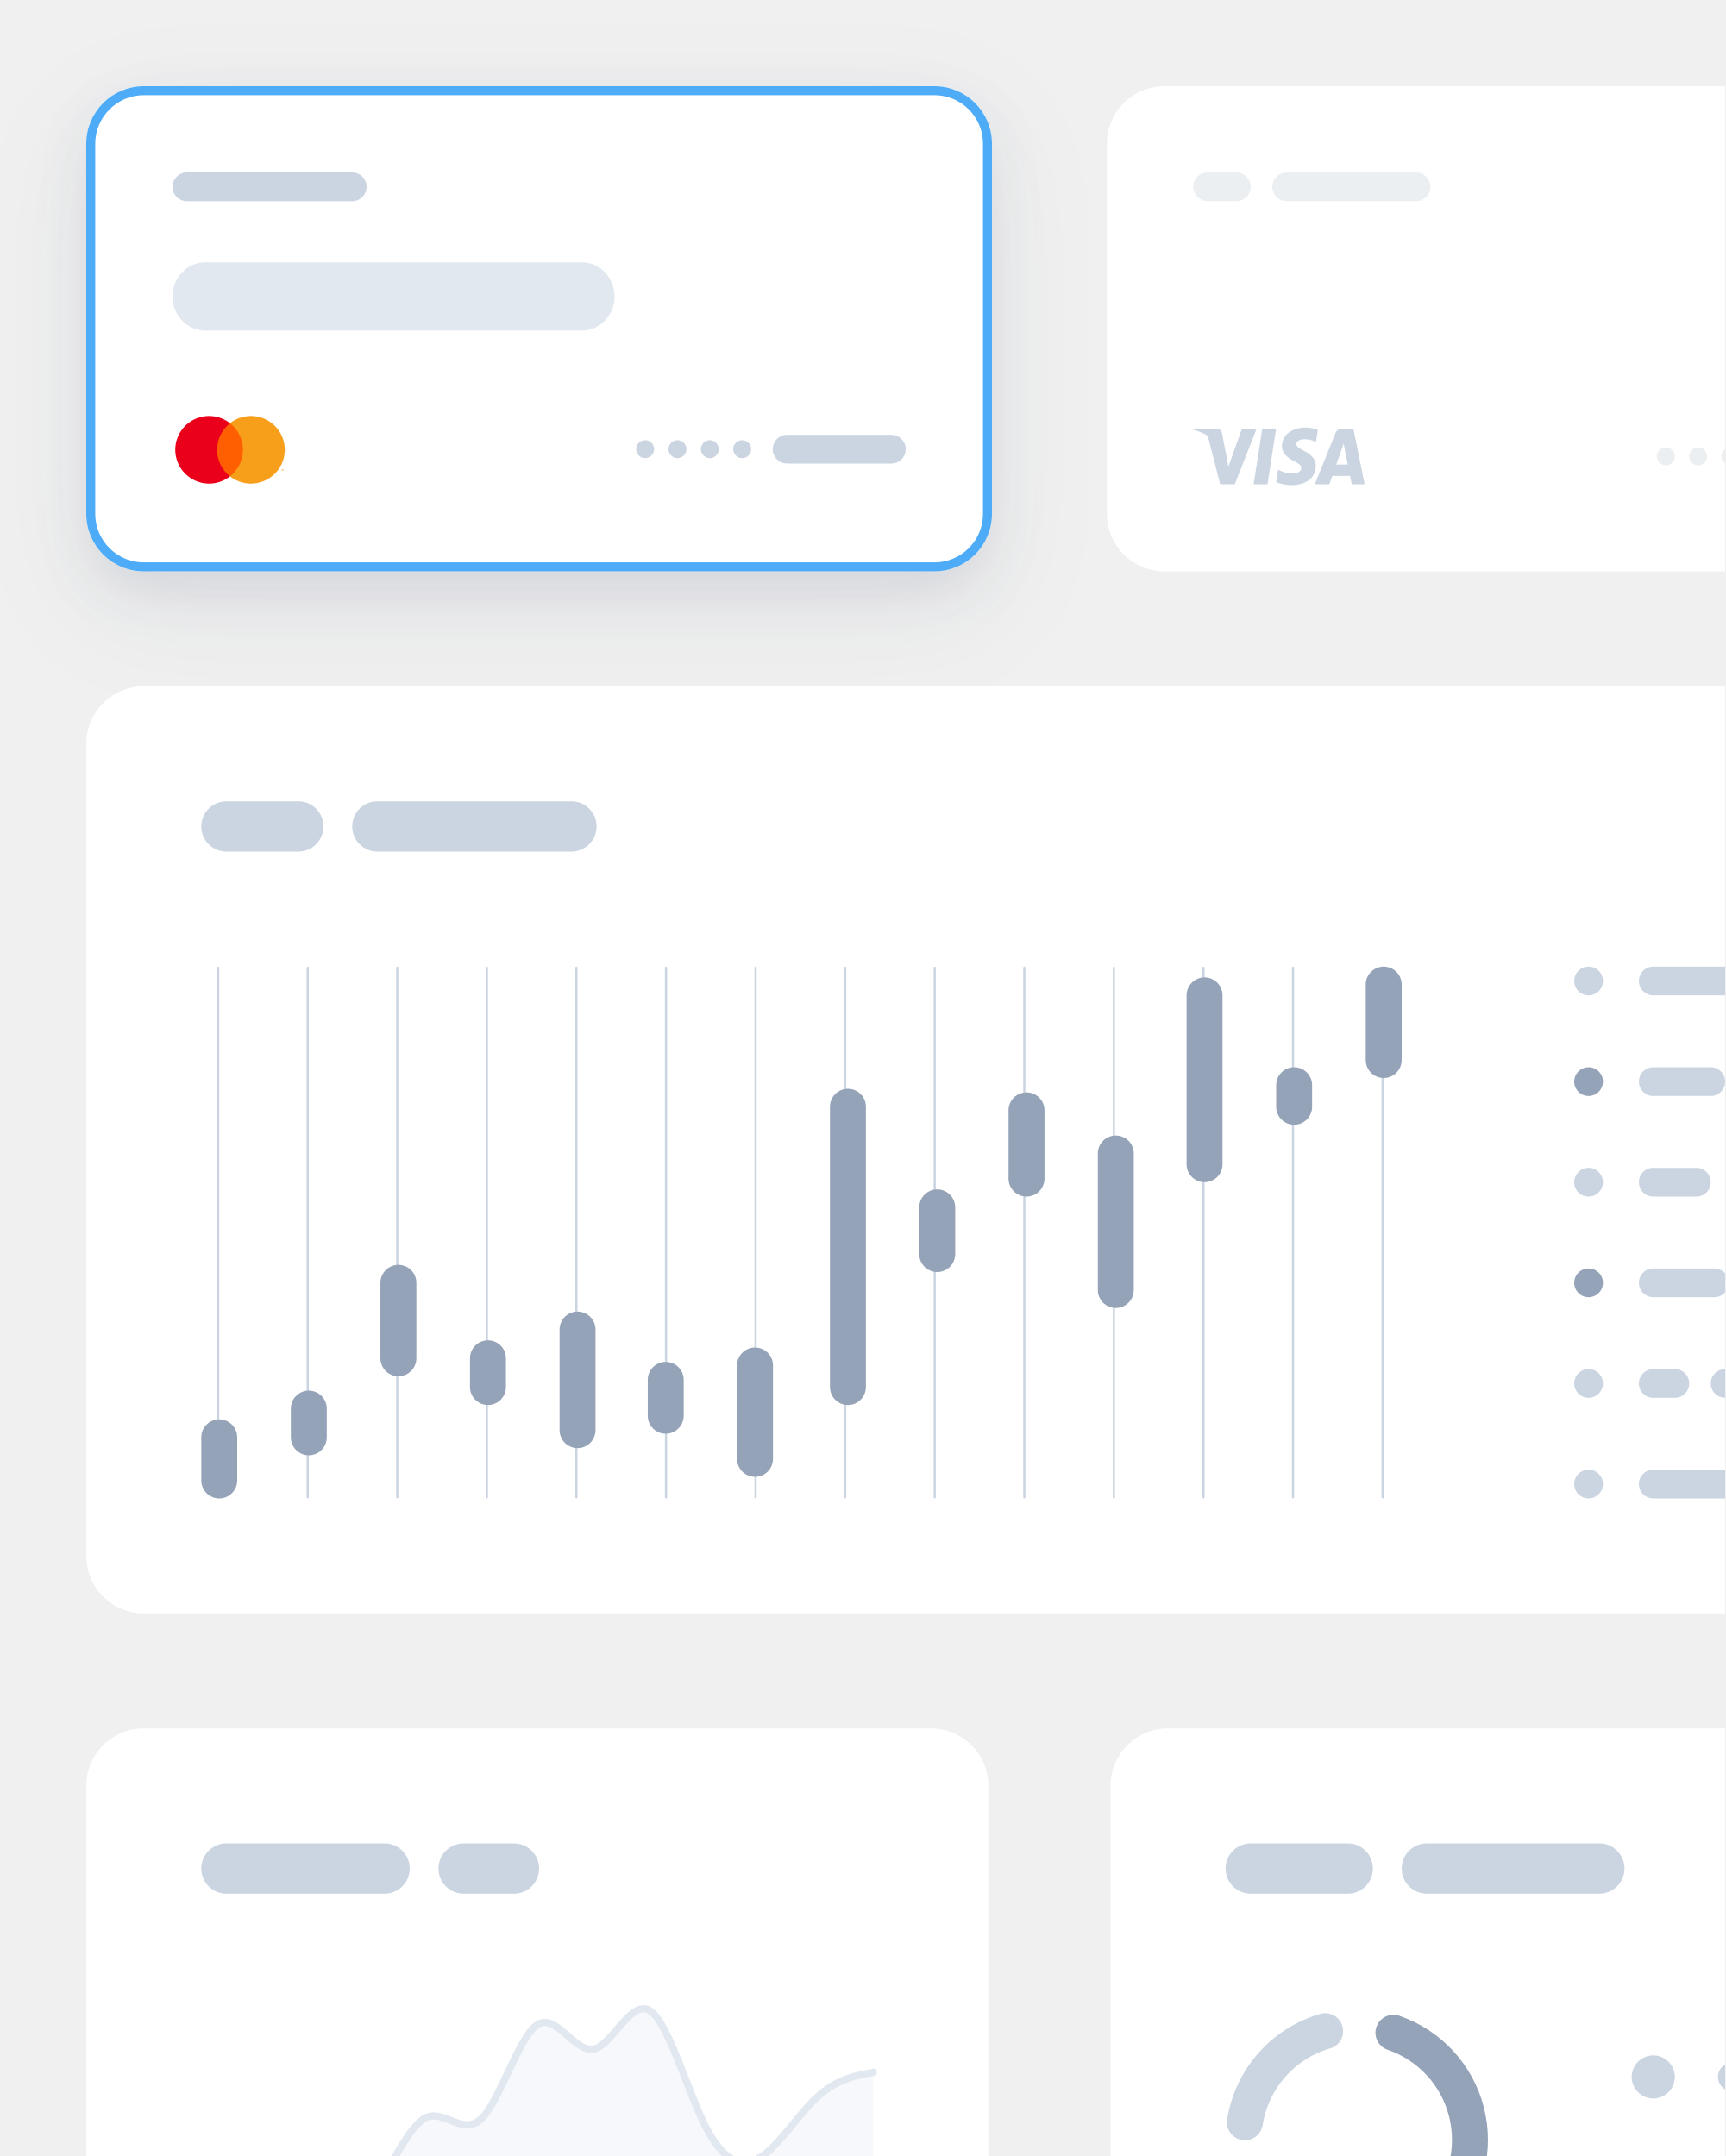
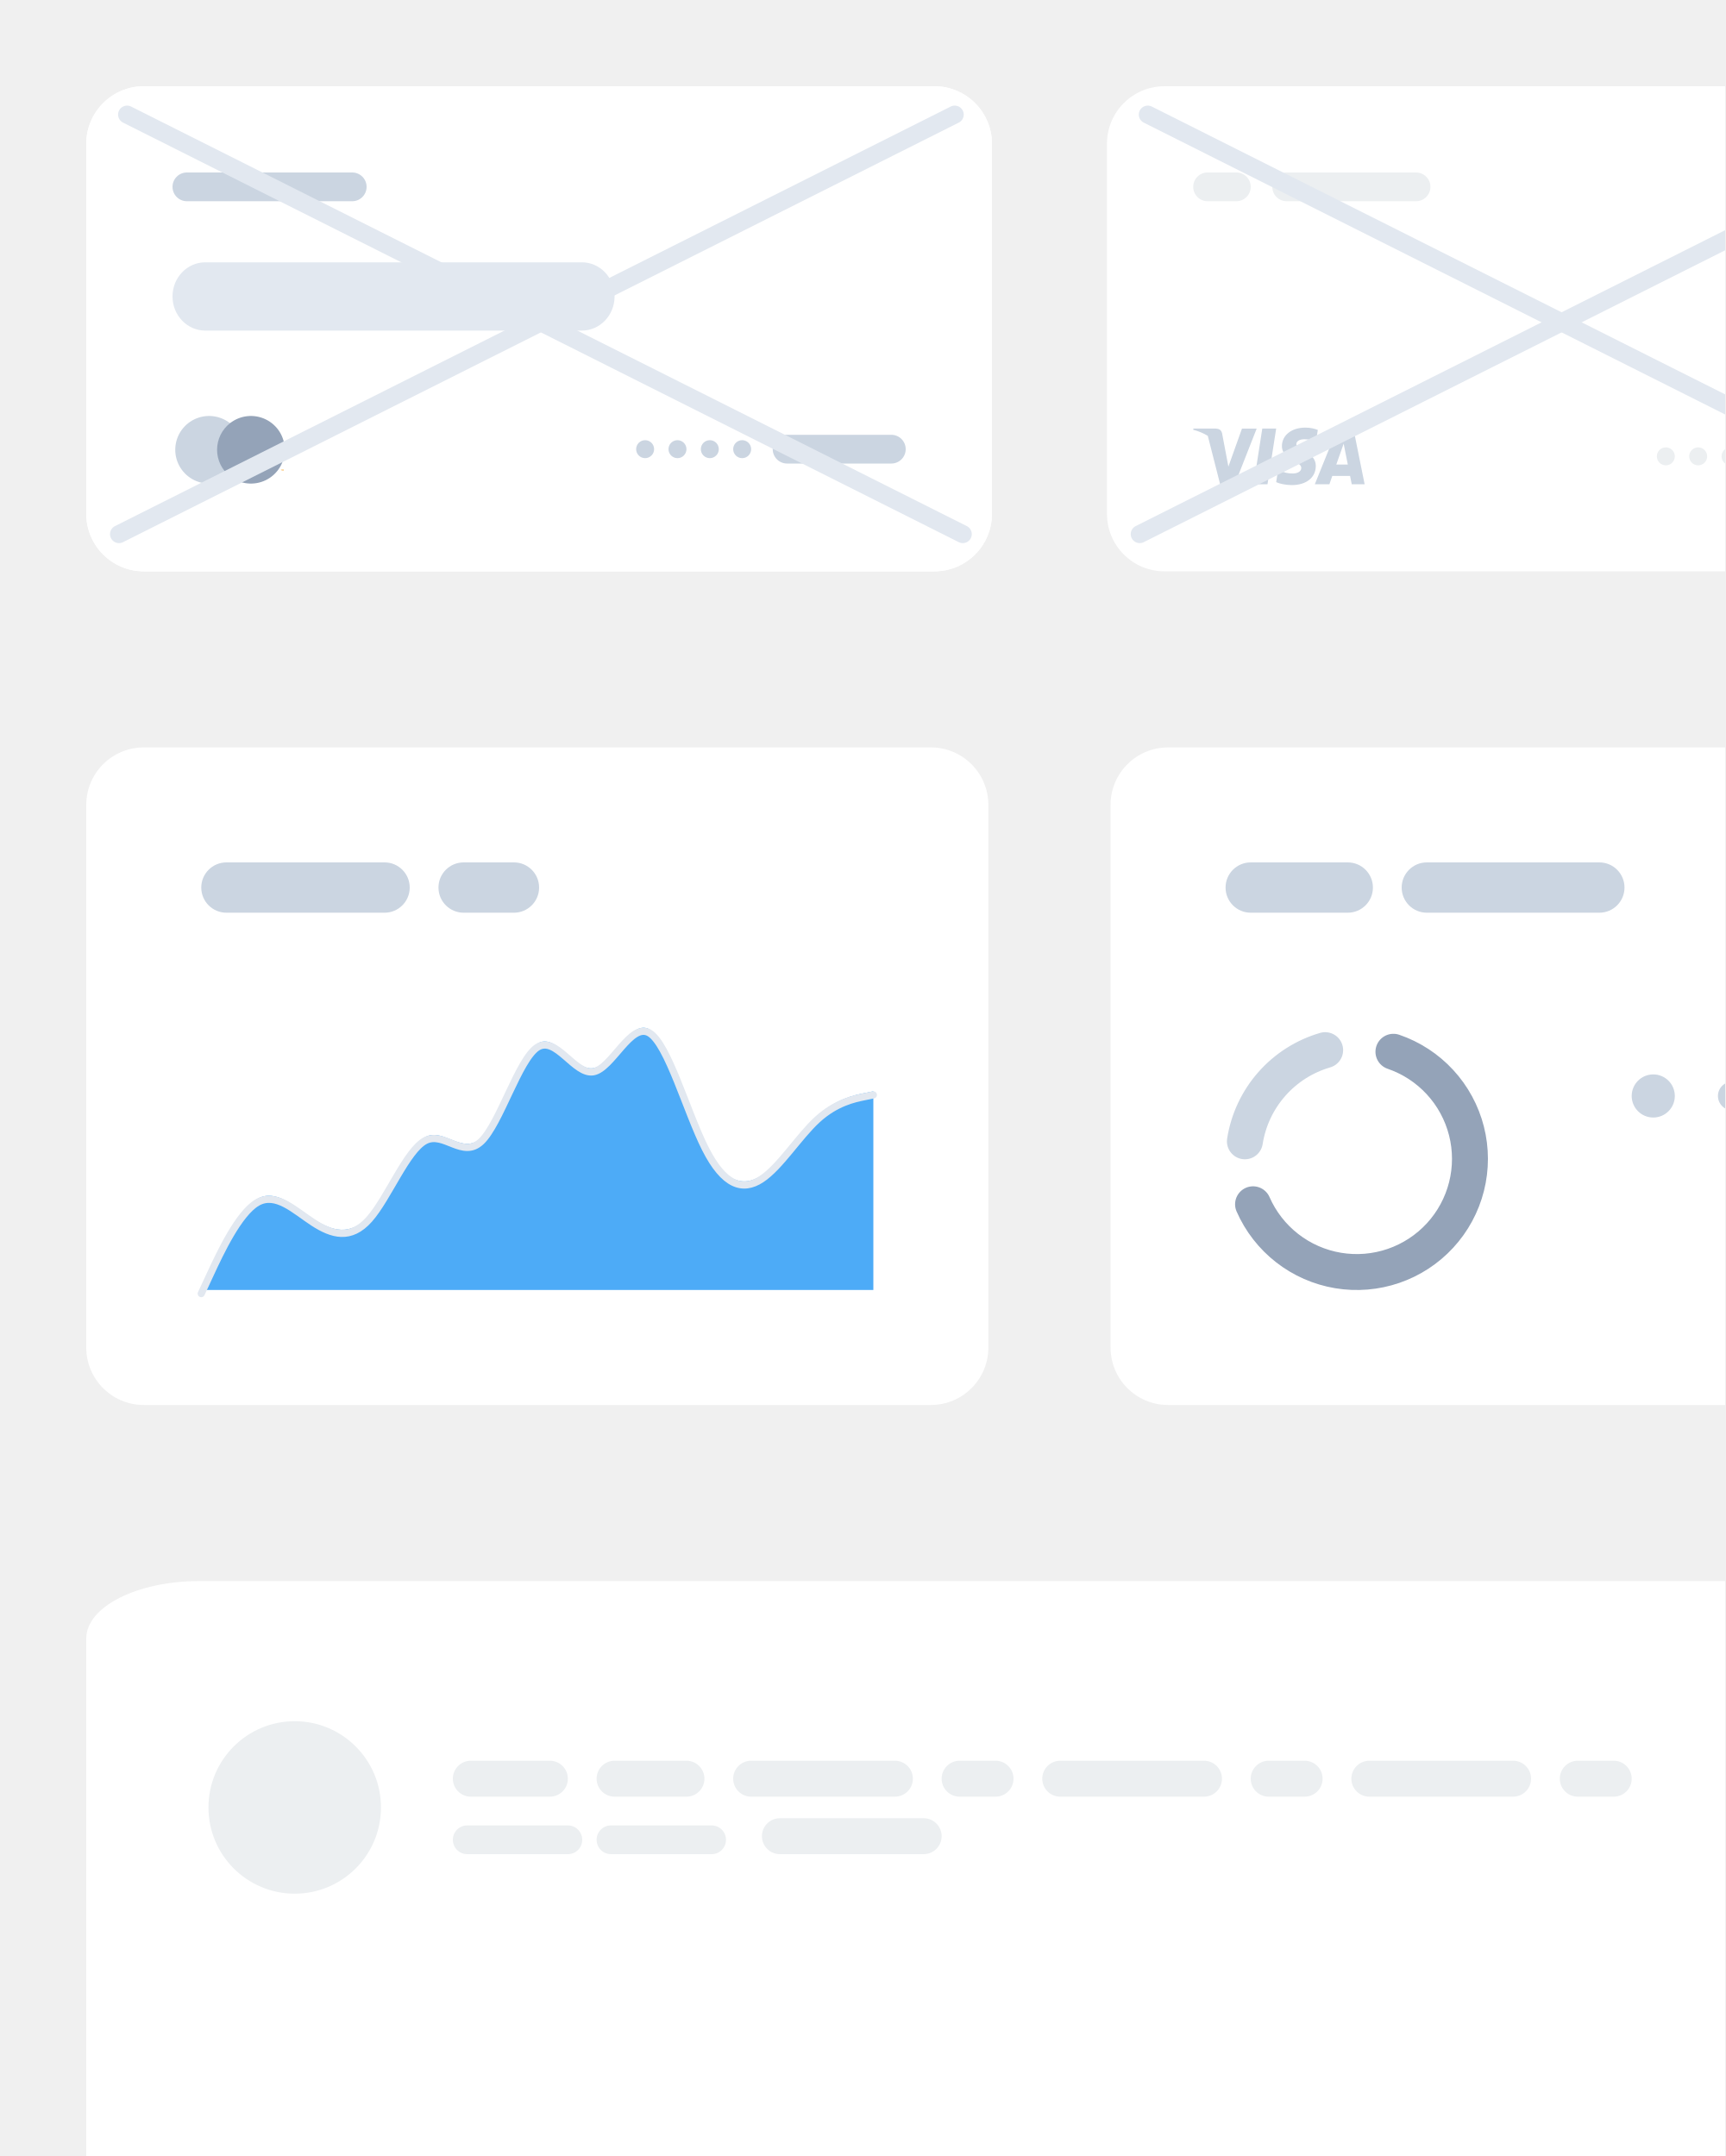
<svg xmlns="http://www.w3.org/2000/svg" width="480" height="600" viewBox="0 0 480 600" fill="none">
  <g clip-path="url(#clip0_2908_318)">
    <mask id="mask0_2908_318" style="mask-type:luminance" maskUnits="userSpaceOnUse" x="0" y="0" width="480" height="600">
      <path d="M480 0H0V600H480V0Z" fill="white" />
    </mask>
    <g mask="url(#mask0_2908_318)">
-       <g filter="url(#filter0_dd_2908_318)">
-         <path d="M260 24H40C31.163 24 24 31.163 24 40V143C24 151.837 31.163 159 40 159H260C268.837 159 276 151.837 276 143V40C276 31.163 268.837 24 260 24Z" fill="white" />
-         <path d="M68.123 117.773H59.883V132.566H68.123V117.773Z" fill="#FF5F00" />
-         <path d="M60.401 125.169C60.4 123.745 60.723 122.338 61.346 121.057C61.969 119.776 62.876 118.653 63.998 117.773C62.609 116.682 60.94 116.004 59.183 115.815C57.427 115.627 55.652 115.936 54.063 116.708C52.474 117.479 51.134 118.682 50.196 120.178C49.259 121.674 48.762 123.404 48.762 125.169C48.762 126.934 49.259 128.664 50.196 130.16C51.134 131.657 52.474 132.859 54.063 133.631C55.652 134.402 57.427 134.711 59.183 134.523C60.94 134.335 62.609 133.656 63.998 132.565C62.876 131.686 61.969 130.563 61.346 129.281C60.723 128 60.4 126.594 60.401 125.169Z" fill="#EB001B" />
-         <path d="M79.236 125.169C79.236 126.934 78.739 128.664 77.801 130.16C76.864 131.657 75.524 132.859 73.935 133.631C72.346 134.402 70.571 134.711 68.814 134.523C67.057 134.335 65.389 133.656 64 132.565C65.121 131.685 66.027 130.562 66.65 129.281C67.273 127.999 67.597 126.594 67.597 125.169C67.597 123.745 67.273 122.339 66.65 121.058C66.027 119.777 65.121 118.653 64 117.773C65.389 116.682 67.057 116.004 68.814 115.815C70.571 115.627 72.346 115.936 73.935 116.708C75.524 117.479 76.864 118.682 77.801 120.178C78.739 121.674 79.236 123.404 79.236 125.169Z" fill="#F79E1B" />
-         <path d="M78.334 130.998V130.695H78.456V130.633H78.144V130.695H78.266V130.998H78.334ZM78.938 130.998V130.633H78.843L78.733 130.884L78.623 130.633H78.528V130.998H78.594V130.723L78.698 130.96H78.767L78.871 130.722V130.998H78.938Z" fill="#F79E1B" />
-         <path d="M182 125C182 123.619 180.881 122.5 179.5 122.5C178.119 122.5 177 123.619 177 125C177 126.381 178.119 127.5 179.5 127.5C180.881 127.5 182 126.381 182 125Z" fill="#CBD5E1" />
-         <path d="M191 125C191 123.619 189.881 122.5 188.5 122.5C187.119 122.5 186 123.619 186 125C186 126.381 187.119 127.5 188.5 127.5C189.881 127.5 191 126.381 191 125Z" fill="#CBD5E1" />
-         <path d="M200 125C200 123.619 198.881 122.5 197.5 122.5C196.119 122.5 195 123.619 195 125C195 126.381 196.119 127.5 197.5 127.5C198.881 127.5 200 126.381 200 125Z" fill="#CBD5E1" />
-         <path d="M209 125C209 123.619 207.881 122.5 206.5 122.5C205.119 122.5 204 123.619 204 125C204 126.381 205.119 127.5 206.5 127.5C207.881 127.5 209 126.381 209 125Z" fill="#CBD5E1" />
-         <path d="M248 121H219C216.791 121 215 122.791 215 125C215 127.209 216.791 129 219 129H248C250.209 129 252 127.209 252 125C252 122.791 250.209 121 248 121Z" fill="#CBD5E1" />
-         <path d="M98 48H52C49.791 48 48 49.791 48 52C48 54.209 49.791 56 52 56H98C100.209 56 102 54.209 102 52C102 49.791 100.209 48 98 48Z" fill="#CBD5E1" />
-         <path d="M161.889 73H57.111C52.079 73 48 77.253 48 82.5C48 87.747 52.079 92 57.111 92H161.889C166.921 92 171 87.747 171 82.5C171 77.253 166.921 73 161.889 73Z" fill="#E2E8F0" />
-         <path d="M260 25.25H40C31.854 25.25 25.25 31.854 25.25 40V143C25.25 151.146 31.854 157.75 40 157.75H260C268.146 157.75 274.75 151.146 274.75 143V40C274.75 31.854 268.146 25.25 260 25.25Z" stroke="#4DABF7" stroke-width="2.5" />
-       </g>
-       <path d="M544 191H40C31.163 191 24 198.163 24 207V433C24 441.837 31.163 449 40 449H544C552.837 449 560 441.837 560 433V207C560 198.163 552.837 191 544 191Z" fill="white" />
-       <path d="M60.695 416.695V269.305" stroke="#CBD5E1" stroke-width="0.61" stroke-linecap="round" />
-       <path d="M85.617 416.695V269.305" stroke="#CBD5E1" stroke-width="0.61" stroke-linecap="round" />
-       <path d="M110.539 416.695V269.305" stroke="#CBD5E1" stroke-width="0.61" stroke-linecap="round" />
-       <path d="M135.465 416.695V269.305" stroke="#CBD5E1" stroke-width="0.61" stroke-linecap="round" />
-       <path d="M160.387 416.695V269.305" stroke="#CBD5E1" stroke-width="0.61" stroke-linecap="round" />
-       <path d="M185.309 416.695V269.305" stroke="#CBD5E1" stroke-width="0.61" stroke-linecap="round" />
-       <path d="M210.234 416.695V269.305" stroke="#CBD5E1" stroke-width="0.61" stroke-linecap="round" />
-       <path d="M235.156 416.695V269.305" stroke="#CBD5E1" stroke-width="0.61" stroke-linecap="round" />
-       <path d="M260.078 416.695V269.305" stroke="#CBD5E1" stroke-width="0.61" stroke-linecap="round" />
-       <path d="M285.004 416.695V269.305" stroke="#CBD5E1" stroke-width="0.61" stroke-linecap="round" />
-       <path d="M309.926 416.695V269.305" stroke="#CBD5E1" stroke-width="0.61" stroke-linecap="round" />
-       <path d="M334.848 416.695V269.305" stroke="#CBD5E1" stroke-width="0.61" stroke-linecap="round" />
-       <path d="M359.773 416.695V269.305" stroke="#CBD5E1" stroke-width="0.61" stroke-linecap="round" />
-       <path d="M384.695 416.695V269.305" stroke="#CBD5E1" stroke-width="0.61" stroke-linecap="round" />
-       <path d="M83 223H63C59.134 223 56 226.134 56 230C56 233.866 59.134 237 63 237H83C86.866 237 90 233.866 90 230C90 226.134 86.866 223 83 223Z" fill="#CBD5E1" />
-       <path d="M159 223H105C101.134 223 98 226.134 98 230C98 233.866 101.134 237 105 237H159C162.866 237 166 233.866 166 230C166 226.134 162.866 223 159 223Z" fill="#CBD5E1" />
-       <path d="M66 400C66 397.239 63.761 395 61 395C58.239 395 56 397.239 56 400V412C56 414.761 58.239 417 61 417C63.761 417 66 414.761 66 412V400Z" fill="#94A3B8" />
-       <path d="M90.922 392C90.922 389.239 88.683 387 85.922 387C83.16 387 80.922 389.239 80.922 392V400C80.922 402.761 83.16 405 85.922 405C88.683 405 90.922 402.761 90.922 400V392Z" fill="#94A3B8" />
-       <path d="M115.848 357C115.848 354.239 113.609 352 110.848 352C108.086 352 105.848 354.239 105.848 357V378C105.848 380.761 108.086 383 110.848 383C113.609 383 115.848 380.761 115.848 378V357Z" fill="#94A3B8" />
-       <path d="M140.77 378C140.77 375.239 138.531 373 135.77 373C133.008 373 130.77 375.239 130.77 378V386C130.77 388.761 133.008 391 135.77 391C138.531 391 140.77 388.761 140.77 386V378Z" fill="#94A3B8" />
-       <path d="M165.691 370C165.691 367.239 163.453 365 160.691 365C157.93 365 155.691 367.239 155.691 370V398C155.691 400.761 157.93 403 160.691 403C163.453 403 165.691 400.761 165.691 398V370Z" fill="#94A3B8" />
-       <path d="M190.23 384C190.23 381.239 187.992 379 185.23 379C182.469 379 180.23 381.239 180.23 384V394C180.23 396.761 182.469 399 185.23 399C187.992 399 190.23 396.761 190.23 394V384Z" fill="#94A3B8" />
-       <path d="M215.074 380C215.074 377.239 212.836 375 210.074 375C207.313 375 205.074 377.239 205.074 380V406C205.074 408.761 207.313 411 210.074 411C212.836 411 215.074 408.761 215.074 406V380Z" fill="#94A3B8" />
-       <path d="M240.926 308C240.926 305.239 238.687 303 235.926 303C233.164 303 230.926 305.239 230.926 308V386C230.926 388.761 233.164 391 235.926 391C238.687 391 240.926 388.761 240.926 386V308Z" fill="#94A3B8" />
-       <path d="M265.77 336C265.77 333.239 263.531 331 260.77 331C258.008 331 255.77 333.239 255.77 336V349C255.77 351.761 258.008 354 260.77 354C263.531 354 265.77 351.761 265.77 349V336Z" fill="#94A3B8" />
-       <path d="M290.613 309C290.613 306.239 288.375 304 285.613 304C282.852 304 280.613 306.239 280.613 309V328C280.613 330.761 282.852 333 285.613 333C288.375 333 290.613 330.761 290.613 328V309Z" fill="#94A3B8" />
-       <path d="M315.461 321C315.461 318.239 313.222 316 310.461 316C307.7 316 305.461 318.239 305.461 321V359C305.461 361.761 307.7 364 310.461 364C313.222 364 315.461 361.761 315.461 359V321Z" fill="#94A3B8" />
-       <path d="M340.152 277C340.152 274.239 337.914 272 335.152 272C332.391 272 330.152 274.239 330.152 277V324C330.152 326.761 332.391 329 335.152 329C337.914 329 340.152 326.761 340.152 324V277Z" fill="#94A3B8" />
-       <path d="M365.078 302C365.078 299.239 362.84 297 360.078 297C357.317 297 355.078 299.239 355.078 302V308C355.078 310.761 357.317 313 360.078 313C362.84 313 365.078 310.761 365.078 308V302Z" fill="#94A3B8" />
-       <path d="M390 274C390 271.239 387.761 269 385 269C382.239 269 380 271.239 380 274V295C380 297.761 382.239 300 385 300C387.761 300 390 297.761 390 295V274Z" fill="#94A3B8" />
-       <path d="M446 273C446 270.791 444.209 269 442 269C439.791 269 438 270.791 438 273C438 275.209 439.791 277 442 277C444.209 277 446 275.209 446 273Z" fill="#CBD5E1" />
-       <path d="M484 269H460C457.791 269 456 270.791 456 273C456 275.209 457.791 277 460 277H484C486.209 277 488 275.209 488 273C488 270.791 486.209 269 484 269Z" fill="#CBD5E1" />
-       <path d="M446 301C446 298.791 444.209 297 442 297C439.791 297 438 298.791 438 301C438 303.209 439.791 305 442 305C444.209 305 446 303.209 446 301Z" fill="#94A3B8" />
-       <path d="M476 297H460C457.791 297 456 298.791 456 301C456 303.209 457.791 305 460 305H476C478.209 305 480 303.209 480 301C480 298.791 478.209 297 476 297Z" fill="#CBD5E1" />
-       <path d="M446 329C446 326.791 444.209 325 442 325C439.791 325 438 326.791 438 329C438 331.209 439.791 333 442 333C444.209 333 446 331.209 446 329Z" fill="#CBD5E1" />
-       <path d="M472 325H460C457.791 325 456 326.791 456 329C456 331.209 457.791 333 460 333H472C474.209 333 476 331.209 476 329C476 326.791 474.209 325 472 325Z" fill="#CBD5E1" />
-       <path d="M446 357C446 354.791 444.209 353 442 353C439.791 353 438 354.791 438 357C438 359.209 439.791 361 442 361C444.209 361 446 359.209 446 357Z" fill="#94A3B8" />
-       <path d="M477 353H460C457.791 353 456 354.791 456 357C456 359.209 457.791 361 460 361H477C479.209 361 481 359.209 481 357C481 354.791 479.209 353 477 353Z" fill="#CBD5E1" />
-       <path d="M446 385C446 382.791 444.209 381 442 381C439.791 381 438 382.791 438 385C438 387.209 439.791 389 442 389C444.209 389 446 387.209 446 385Z" fill="#CBD5E1" />
-       <path d="M466 381H460C457.791 381 456 382.791 456 385C456 387.209 457.791 389 460 389H466C468.209 389 470 387.209 470 385C470 382.791 468.209 381 466 381Z" fill="#CBD5E1" />
-       <path d="M510 381H480C477.791 381 476 382.791 476 385C476 387.209 477.791 389 480 389H510C512.209 389 514 387.209 514 385C514 382.791 512.209 381 510 381Z" fill="#CBD5E1" />
-       <path d="M446 413C446 410.791 444.209 409 442 409C439.791 409 438 410.791 438 413C438 415.209 439.791 417 442 417C444.209 417 446 415.209 446 413Z" fill="#CBD5E1" />
-       <path d="M481 409H460C457.791 409 456 410.791 456 413C456 415.209 457.791 417 460 417H481C483.209 417 485 415.209 485 413C485 410.791 483.209 409 481 409Z" fill="#CBD5E1" />
-       <path d="M259 481H40C31.163 481 24 488.163 24 497V648C24 656.837 31.163 664 40 664H259C267.837 664 275 656.837 275 648V497C275 488.163 267.837 481 259 481Z" fill="white" />
-       <path opacity="0.3" d="M58.597 626.412L56 632H243V576.699L240.403 577.226C237.806 577.754 232.611 578.809 227.417 583.561C222.222 588.312 217.028 596.761 211.833 600.167C206.639 603.573 201.444 601.937 196.25 591.658C191.056 581.38 185.861 562.459 180.667 559.453C175.472 556.447 170.278 569.356 165.083 570.268C159.889 571.179 154.694 560.092 149.5 563.463C144.306 566.834 139.111 584.662 133.917 589.633C128.722 594.603 123.528 586.717 118.333 589.427C113.139 592.136 107.944 605.442 102.75 611.309C97.556 617.177 92.361 615.606 87.167 612.226C81.972 608.847 76.778 603.659 71.583 606.653C66.389 609.648 61.194 620.824 58.597 626.412Z" fill="#E2E8F0" />
-       <path d="M56 632L58.597 626.412C61.194 620.824 66.389 609.648 71.583 606.653C76.778 603.659 81.972 608.847 87.167 612.226C92.361 615.606 97.556 617.177 102.75 611.309C107.944 605.442 113.139 592.136 118.333 589.427C123.528 586.717 128.722 594.603 133.917 589.633C139.111 584.662 144.306 566.834 149.5 563.463C154.694 560.092 159.889 571.179 165.083 570.268C170.278 569.356 175.472 556.447 180.667 559.453C185.861 562.459 191.056 581.38 196.25 591.658C201.444 601.937 206.639 603.573 211.833 600.167C217.028 596.761 222.222 588.312 227.417 583.561C232.611 578.809 237.806 577.754 240.403 577.226L243 576.699" stroke="#E2E8F0" stroke-width="2" stroke-linecap="round" />
-       <path d="M107 513H63C59.134 513 56 516.134 56 520C56 523.866 59.134 527 63 527H107C110.866 527 114 523.866 114 520C114 516.134 110.866 513 107 513Z" fill="#CBD5E1" />
-       <path d="M143 513H129C125.134 513 122 516.134 122 520C122 523.866 125.134 527 129 527H143C146.866 527 150 523.866 150 520C150 516.134 146.866 513 143 513Z" fill="#CBD5E1" />
-       <path d="M544 481H325C316.163 481 309 488.163 309 497V648C309 656.837 316.163 664 325 664H544C552.837 664 560 656.837 560 648V497C560 488.163 552.837 481 544 481Z" fill="white" />
-       <path d="M375 513H348C344.134 513 341 516.134 341 520C341 523.866 344.134 527 348 527H375C378.866 527 382 523.866 382 520C382 516.134 378.866 513 375 513Z" fill="#CBD5E1" />
-       <path d="M445 513H397C393.134 513 390 516.134 390 520C390 523.866 393.134 527 397 527H445C448.866 527 452 523.866 452 520C452 516.134 448.866 513 445 513Z" fill="#CBD5E1" />
-       <path d="M387.706 565.699C392.661 567.396 397.114 570.301 400.663 574.152C404.212 578.003 406.745 582.678 408.033 587.754C409.321 592.83 409.322 598.147 408.038 603.224C406.754 608.301 404.225 612.978 400.678 616.831C397.132 620.684 392.681 623.593 387.728 625.293C382.775 626.994 377.476 627.432 372.311 626.57C367.145 625.707 362.277 623.57 358.145 620.352C354.013 617.135 350.749 612.937 348.648 608.141" stroke="#94A3B8" stroke-width="10" stroke-linecap="round" />
-       <path d="M346.379 590.623C347.305 584.709 349.898 579.182 353.853 574.688C357.807 570.194 362.961 566.921 368.709 565.25" stroke="#CBD5E1" stroke-width="10" stroke-linecap="round" />
-       <path d="M466 578C466 574.686 463.314 572 460 572C456.686 572 454 574.686 454 578C454 581.314 456.686 584 460 584C463.314 584 466 581.314 466 578Z" fill="#CBD5E1" />
-       <path d="M498 574H482C479.791 574 478 575.791 478 578C478 580.209 479.791 582 482 582H498C500.209 582 502 580.209 502 578C502 575.791 500.209 574 498 574Z" fill="#CBD5E1" />
+       <path d="M260 24H40C31.163 24 24 31.163 24 40V143C24 151.837 31.163 159 40 159H260C268.837 159 276 151.837 276 143V40C276 31.163 268.837 24 260 24Z" fill="white" />
+       <path d="M68.123 117.773H59.883V132.566H68.123V117.773Z" fill="#94A3B8" />
+       <path d="M60.401 125.169C60.4 123.745 60.723 122.338 61.346 121.057C61.969 119.776 62.876 118.653 63.998 117.773C62.609 116.682 60.94 116.004 59.183 115.815C57.427 115.627 55.652 115.936 54.063 116.708C52.474 117.479 51.134 118.682 50.196 120.178C49.259 121.674 48.762 123.404 48.762 125.169C48.762 126.934 49.259 128.664 50.196 130.16C51.134 131.657 52.474 132.859 54.063 133.631C55.652 134.402 57.427 134.711 59.183 134.523C60.94 134.335 62.609 133.656 63.998 132.565C62.876 131.686 61.969 130.563 61.346 129.281C60.723 128 60.4 126.594 60.401 125.169Z" fill="#CBD5E1" />
+       <path d="M79.236 125.169C79.236 126.934 78.739 128.664 77.801 130.16C76.864 131.657 75.524 132.859 73.935 133.631C72.346 134.402 70.571 134.711 68.814 134.523C67.057 134.335 65.389 133.656 64 132.565C65.121 131.685 66.027 130.562 66.65 129.281C67.273 127.999 67.597 126.594 67.597 125.169C67.597 123.745 67.273 122.339 66.65 121.058C66.027 119.777 65.121 118.653 64 117.773C65.389 116.682 67.057 116.004 68.814 115.815C70.571 115.627 72.346 115.936 73.935 116.708C75.524 117.479 76.864 118.682 77.801 120.178C78.739 121.674 79.236 123.404 79.236 125.169Z" fill="#94A3B8" />
+       <path d="M78.334 130.998V130.695H78.456V130.633H78.144V130.695H78.266V130.998H78.334ZM78.938 130.998V130.633H78.843L78.733 130.884L78.623 130.633H78.528V130.998H78.594V130.723L78.698 130.96H78.767L78.871 130.722V130.998H78.938Z" fill="#F79E1B" />
+       <path d="M182 125C182 123.619 180.881 122.5 179.5 122.5C178.119 122.5 177 123.619 177 125C177 126.381 178.119 127.5 179.5 127.5C180.881 127.5 182 126.381 182 125Z" fill="#CBD5E1" />
+       <path d="M191 125C191 123.619 189.881 122.5 188.5 122.5C187.119 122.5 186 123.619 186 125C186 126.381 187.119 127.5 188.5 127.5C189.881 127.5 191 126.381 191 125Z" fill="#CBD5E1" />
+       <path d="M200 125C200 123.619 198.881 122.5 197.5 122.5C196.119 122.5 195 123.619 195 125C195 126.381 196.119 127.5 197.5 127.5C198.881 127.5 200 126.381 200 125Z" fill="#CBD5E1" />
+       <path d="M209 125C209 123.619 207.881 122.5 206.5 122.5C205.119 122.5 204 123.619 204 125C204 126.381 205.119 127.5 206.5 127.5C207.881 127.5 209 126.381 209 125Z" fill="#CBD5E1" />
+       <path d="M248 121H219C216.791 121 215 122.791 215 125C215 127.209 216.791 129 219 129H248C250.209 129 252 127.209 252 125C252 122.791 250.209 121 248 121Z" fill="#CBD5E1" />
+       <path d="M98 48H52C49.791 48 48 49.791 48 52C48 54.209 49.791 56 52 56H98C100.209 56 102 54.209 102 52C102 49.791 100.209 48 98 48Z" fill="#CBD5E1" />
+       <path d="M161.889 73H57.111C52.079 73 48 77.253 48 82.5C48 87.747 52.079 92 57.111 92H161.889C166.921 92 171 87.747 171 82.5C171 77.253 166.921 73 161.889 73Z" fill="#E2E8F0" />
+       <path d="M260 25.25H40C31.854 25.25 25.25 31.854 25.25 40V143C25.25 151.146 31.854 157.75 40 157.75H260C268.146 157.75 274.75 151.146 274.75 143V40C274.75 31.854 268.146 25.25 260 25.25Z" stroke="white" stroke-width="2.5" />
+       <path d="M259 208H40C31.163 208 24 215.163 24 224V375C24 383.837 31.163 391 40 391H259C267.837 391 275 383.837 275 375V224C275 215.163 267.837 208 259 208Z" fill="white" />
+       <path d="M486.51 440H55.49C38.099 440 24 447.163 24 456V607C24 615.837 38.099 623 55.49 623H486.51C503.902 623 518 615.837 518 607V456C518 447.163 503.902 440 486.51 440Z" fill="white" />
+       <path d="M58.597 353.412L56 359H243V303.699L240.403 304.226C237.806 304.754 232.611 305.809 227.417 310.561C222.222 315.312 217.028 323.761 211.833 327.167C206.639 330.573 201.444 328.937 196.25 318.658C191.056 308.38 185.861 289.459 180.667 286.453C175.472 283.447 170.278 296.356 165.083 297.268C159.889 298.179 154.694 287.092 149.5 290.463C144.306 293.834 139.111 311.662 133.917 316.633C128.722 321.603 123.528 313.717 118.333 316.427C113.139 319.136 107.944 332.442 102.75 338.309C97.556 344.177 92.361 342.606 87.167 339.226C81.972 335.847 76.778 330.659 71.583 333.653C66.389 336.648 61.194 347.824 58.597 353.412Z" fill="#4DABF7" />
+       <path d="M56 360L58.597 354.412C61.194 348.824 66.389 337.648 71.583 334.653C76.778 331.659 81.972 336.847 87.167 340.226C92.361 343.606 97.556 345.177 102.75 339.309C107.944 333.442 113.139 320.136 118.333 317.427C123.528 314.717 128.722 322.603 133.917 317.633C139.111 312.662 144.306 294.834 149.5 291.463C154.694 288.092 159.889 299.179 165.083 298.268C170.278 297.356 175.472 284.447 180.667 287.453C185.861 290.459 191.056 309.38 196.25 319.658C201.444 329.937 206.639 331.573 211.833 328.167C217.028 324.761 222.222 316.312 227.417 311.561C232.611 306.809 237.806 305.754 240.403 305.226L243 304.699" stroke="#E2E8F0" stroke-width="2" stroke-linecap="round" />
+       <path d="M107 240H63C59.134 240 56 243.134 56 247C56 250.866 59.134 254 63 254H107C110.866 254 114 250.866 114 247C114 243.134 110.866 240 107 240Z" fill="#CBD5E1" />
+       <path d="M143 240H129C125.134 240 122 243.134 122 247C122 250.866 125.134 254 129 254H143C146.866 254 150 250.866 150 247C150 243.134 146.866 240 143 240Z" fill="#CBD5E1" />
+       <path d="M544 208H325C316.163 208 309 215.163 309 224V375C309 383.837 316.163 391 325 391H544C552.837 391 560 383.837 560 375V224C560 215.163 552.837 208 544 208Z" fill="white" />
+       <path d="M375 240H348C344.134 240 341 243.134 341 247C341 250.866 344.134 254 348 254H375C378.866 254 382 250.866 382 247C382 243.134 378.866 240 375 240Z" fill="#CBD5E1" />
+       <path d="M445 240H397C393.134 240 390 243.134 390 247C390 250.866 393.134 254 397 254H445C448.866 254 452 250.866 452 247C452 243.134 448.866 240 445 240Z" fill="#CBD5E1" />
+       <path d="M387.706 292.699C392.661 294.396 397.114 297.301 400.663 301.152C404.212 305.003 406.745 309.678 408.033 314.754C409.321 319.83 409.322 325.147 408.038 330.224C406.754 335.301 404.225 339.978 400.678 343.831C397.132 347.684 392.681 350.593 387.728 352.293C382.775 353.994 377.476 354.432 372.311 353.57C367.145 352.707 362.277 350.57 358.145 347.352C354.013 344.135 350.749 339.937 348.648 335.141" stroke="#94A3B8" stroke-width="10" stroke-linecap="round" />
+       <path d="M346.379 317.623C347.305 311.709 349.898 306.182 353.853 301.688C357.807 297.194 362.961 293.921 368.709 292.25" stroke="#CBD5E1" stroke-width="10" stroke-linecap="round" />
+       <path d="M466 305C466 301.686 463.314 299 460 299C456.686 299 454 301.686 454 305C454 308.314 456.686 311 460 311C463.314 311 466 308.314 466 305Z" fill="#CBD5E1" />
+       <path d="M498 301H482C479.791 301 478 302.791 478 305C478 307.209 479.791 309 482 309H498C500.209 309 502 307.209 502 305C502 302.791 500.209 301 498 301Z" fill="#CBD5E1" />
      <path d="M544 24H324C315.163 24 308 31.163 308 40V143C308 151.837 315.163 159 324 159H544C552.837 159 560 151.837 560 143V40C560 31.163 552.837 24 544 24Z" fill="white" />
      <path fill-rule="evenodd" clip-rule="evenodd" d="M366.666 119.651C365.903 119.339 364.703 119 363.207 119C359.39 119 356.704 121.104 356.681 124.116C356.657 126.343 358.598 127.586 360.062 128.327C361.566 129.086 362.072 129.571 362.066 130.25C362.056 131.288 360.865 131.764 359.755 131.764C358.21 131.764 357.388 131.53 356.119 130.951L355.622 130.704L355.082 134.174C355.983 134.606 357.651 134.98 359.383 135C363.44 135 366.075 132.922 366.106 129.706C366.12 127.939 365.092 126.6 362.864 125.494C361.515 124.775 360.687 124.299 360.696 123.572C360.697 122.927 361.396 122.238 362.908 122.238C364.17 122.217 365.085 122.518 365.797 122.833L366.144 123.011L366.666 119.651ZM348.803 134.77L351.218 119.27H355.079L352.664 134.77H348.803ZM373.345 124.942C373.345 124.942 372.127 128.383 371.807 129.274H375.012C374.859 128.499 374.119 124.799 374.119 124.799L373.858 123.463C373.755 123.77 373.611 124.177 373.502 124.486C373.404 124.762 373.334 124.961 373.345 124.942ZM376.57 119.286H373.587C372.661 119.286 371.969 119.56 371.563 120.571L365.83 134.776H369.885C369.885 134.776 370.546 132.865 370.697 132.445C370.904 132.445 371.885 132.447 372.924 132.449C374.096 132.451 375.343 132.453 375.641 132.453C375.757 132.994 376.111 134.776 376.111 134.776H379.695L376.57 119.286ZM345.563 119.284L341.785 129.851L341.38 127.703C341.379 127.699 341.378 127.695 341.376 127.691C341.378 127.694 341.379 127.697 341.38 127.7L340.027 120.578C339.794 119.596 339.115 119.305 338.277 119.271H332.051L332 119.592C333.514 119.993 334.868 120.572 336.055 121.292L339.489 134.757L343.575 134.755L349.654 119.284H345.563Z" fill="#CBD5E1" />
      <path d="M466 127C466 125.619 464.881 124.5 463.5 124.5C462.119 124.5 461 125.619 461 127C461 128.381 462.119 129.5 463.5 129.5C464.881 129.5 466 128.381 466 127Z" fill="#ECEFF1" />
      <path d="M475 127C475 125.619 473.881 124.5 472.5 124.5C471.119 124.5 470 125.619 470 127C470 128.381 471.119 129.5 472.5 129.5C473.881 129.5 475 128.381 475 127Z" fill="#ECEFF1" />
      <path d="M484 127C484 125.619 482.881 124.5 481.5 124.5C480.119 124.5 479 125.619 479 127C479 128.381 480.119 129.5 481.5 129.5C482.881 129.5 484 128.381 484 127Z" fill="#ECEFF1" />
      <path d="M344 48H336C333.791 48 332 49.791 332 52C332 54.209 333.791 56 336 56H344C346.209 56 348 54.209 348 52C348 49.791 346.209 48 344 48Z" fill="#ECEFF1" />
      <path d="M394 48H358C355.791 48 354 49.791 354 52C354 54.209 355.791 56 358 56H394C396.209 56 398 54.209 398 52C398 49.791 396.209 48 394 48Z" fill="#ECEFF1" />
    </g>
+     <path d="M106 503C106 489.745 95.255 479 82 479C68.745 479 58 489.745 58 503C58 516.255 68.745 527 82 527C95.255 527 106 516.255 106 503Z" fill="#ECEFF1" />
+     <path d="M153 490H131C128.239 490 126 492.239 126 495C126 497.761 128.239 500 131 500H153C155.761 500 158 497.761 158 495C158 492.239 155.761 490 153 490Z" fill="#ECEFF1" />
+     <path d="M191 490H171C168.239 490 166 492.239 166 495C166 497.761 168.239 500 171 500H191C193.761 500 196 497.761 196 495C196 492.239 193.761 490 191 490Z" fill="#ECEFF1" />
+     <path d="M249 490H209C206.239 490 204 492.239 204 495C204 497.761 206.239 500 209 500H249C251.761 500 254 497.761 254 495C254 492.239 251.761 490 249 490Z" fill="#ECEFF1" />
+     <path d="M257 506H217C214.239 506 212 508.239 212 511C212 513.761 214.239 516 217 516H257C259.761 516 262 513.761 262 511C262 508.239 259.761 506 257 506Z" fill="#ECEFF1" />
+     <path d="M277 490H267C264.239 490 262 492.239 262 495C262 497.761 264.239 500 267 500H277C279.761 500 282 497.761 282 495C282 492.239 279.761 490 277 490Z" fill="#ECEFF1" />
+     <path d="M335 490H295C292.239 490 290 492.239 290 495C290 497.761 292.239 500 295 500H335C337.761 500 340 497.761 340 495C340 492.239 337.761 490 335 490Z" fill="#ECEFF1" />
+     <path d="M363 490H353C350.239 490 348 492.239 348 495C348 497.761 350.239 500 353 500H363C365.761 500 368 497.761 368 495C368 492.239 365.761 490 363 490Z" fill="#ECEFF1" />
+     <path d="M421 490H381C378.239 490 376 492.239 376 495C376 497.761 378.239 500 381 500H421C423.761 500 426 497.761 426 495C426 492.239 423.761 490 421 490Z" fill="#ECEFF1" />
+     <path d="M449 490H439C436.239 490 434 492.239 434 495C434 497.761 436.239 500 439 500H449C451.761 500 454 497.761 454 495C454 492.239 451.761 490 449 490Z" fill="#ECEFF1" />
+     <path d="M158 508H130C127.791 508 126 509.791 126 512C126 514.209 127.791 516 130 516H158C160.209 516 162 514.209 162 512C162 509.791 160.209 508 158 508Z" fill="#ECEFF1" />
+     <path d="M198 508H170C167.791 508 166 509.791 166 512C166 514.209 167.791 516 170 516H198C200.209 516 202 514.209 202 512C202 509.791 200.209 508 198 508Z" fill="#ECEFF1" />
+     <line x1="35.356" y1="31.888" x2="267.888" y2="148.644" stroke="#E2E8F0" stroke-width="5" stroke-linecap="round" />
+     <line x1="33.112" y1="148.644" x2="265.644" y2="31.888" stroke="#E2E8F0" stroke-width="5" stroke-linecap="round" />
+     <line x1="319.356" y1="31.888" x2="551.888" y2="148.644" stroke="#E2E8F0" stroke-width="5" stroke-linecap="round" />
+     <line x1="317.112" y1="148.644" x2="549.644" y2="31.888" stroke="#E2E8F0" stroke-width="5" stroke-linecap="round" />
  </g>
  <defs>
-     <filter id="filter0_dd_2908_318" x="-8" y="2" width="316" height="199" filterUnits="userSpaceOnUse" color-interpolation-filters="sRGB">
-       <feFlood flood-opacity="0" result="BackgroundImageFix" />
-       <feColorMatrix in="SourceAlpha" type="matrix" values="0 0 0 0 0 0 0 0 0 0 0 0 0 0 0 0 0 0 127 0" result="hardAlpha" />
-       <feOffset dy="10" />
-       <feGaussianBlur stdDeviation="16" />
-       <feColorMatrix type="matrix" values="0 0 0 0 0.094 0 0 0 0 0.153 0 0 0 0 0.294 0 0 0 0.06 0" />
-       <feBlend mode="normal" in2="BackgroundImageFix" result="effect1_dropShadow_2908_318" />
-       <feColorMatrix in="SourceAlpha" type="matrix" values="0 0 0 0 0 0 0 0 0 0 0 0 0 0 0 0 0 0 127 0" result="hardAlpha" />
-       <feOffset dy="6" />
-       <feGaussianBlur stdDeviation="7" />
-       <feColorMatrix type="matrix" values="0 0 0 0 0.094 0 0 0 0 0.153 0 0 0 0 0.294 0 0 0 0.08 0" />
-       <feBlend mode="normal" in2="effect1_dropShadow_2908_318" result="effect2_dropShadow_2908_318" />
-       <feBlend mode="normal" in="SourceGraphic" in2="effect2_dropShadow_2908_318" result="shape" />
-     </filter>
    <clipPath id="clip0_2908_318">
      <rect width="480" height="600" fill="white" />
    </clipPath>
  </defs>
</svg>
